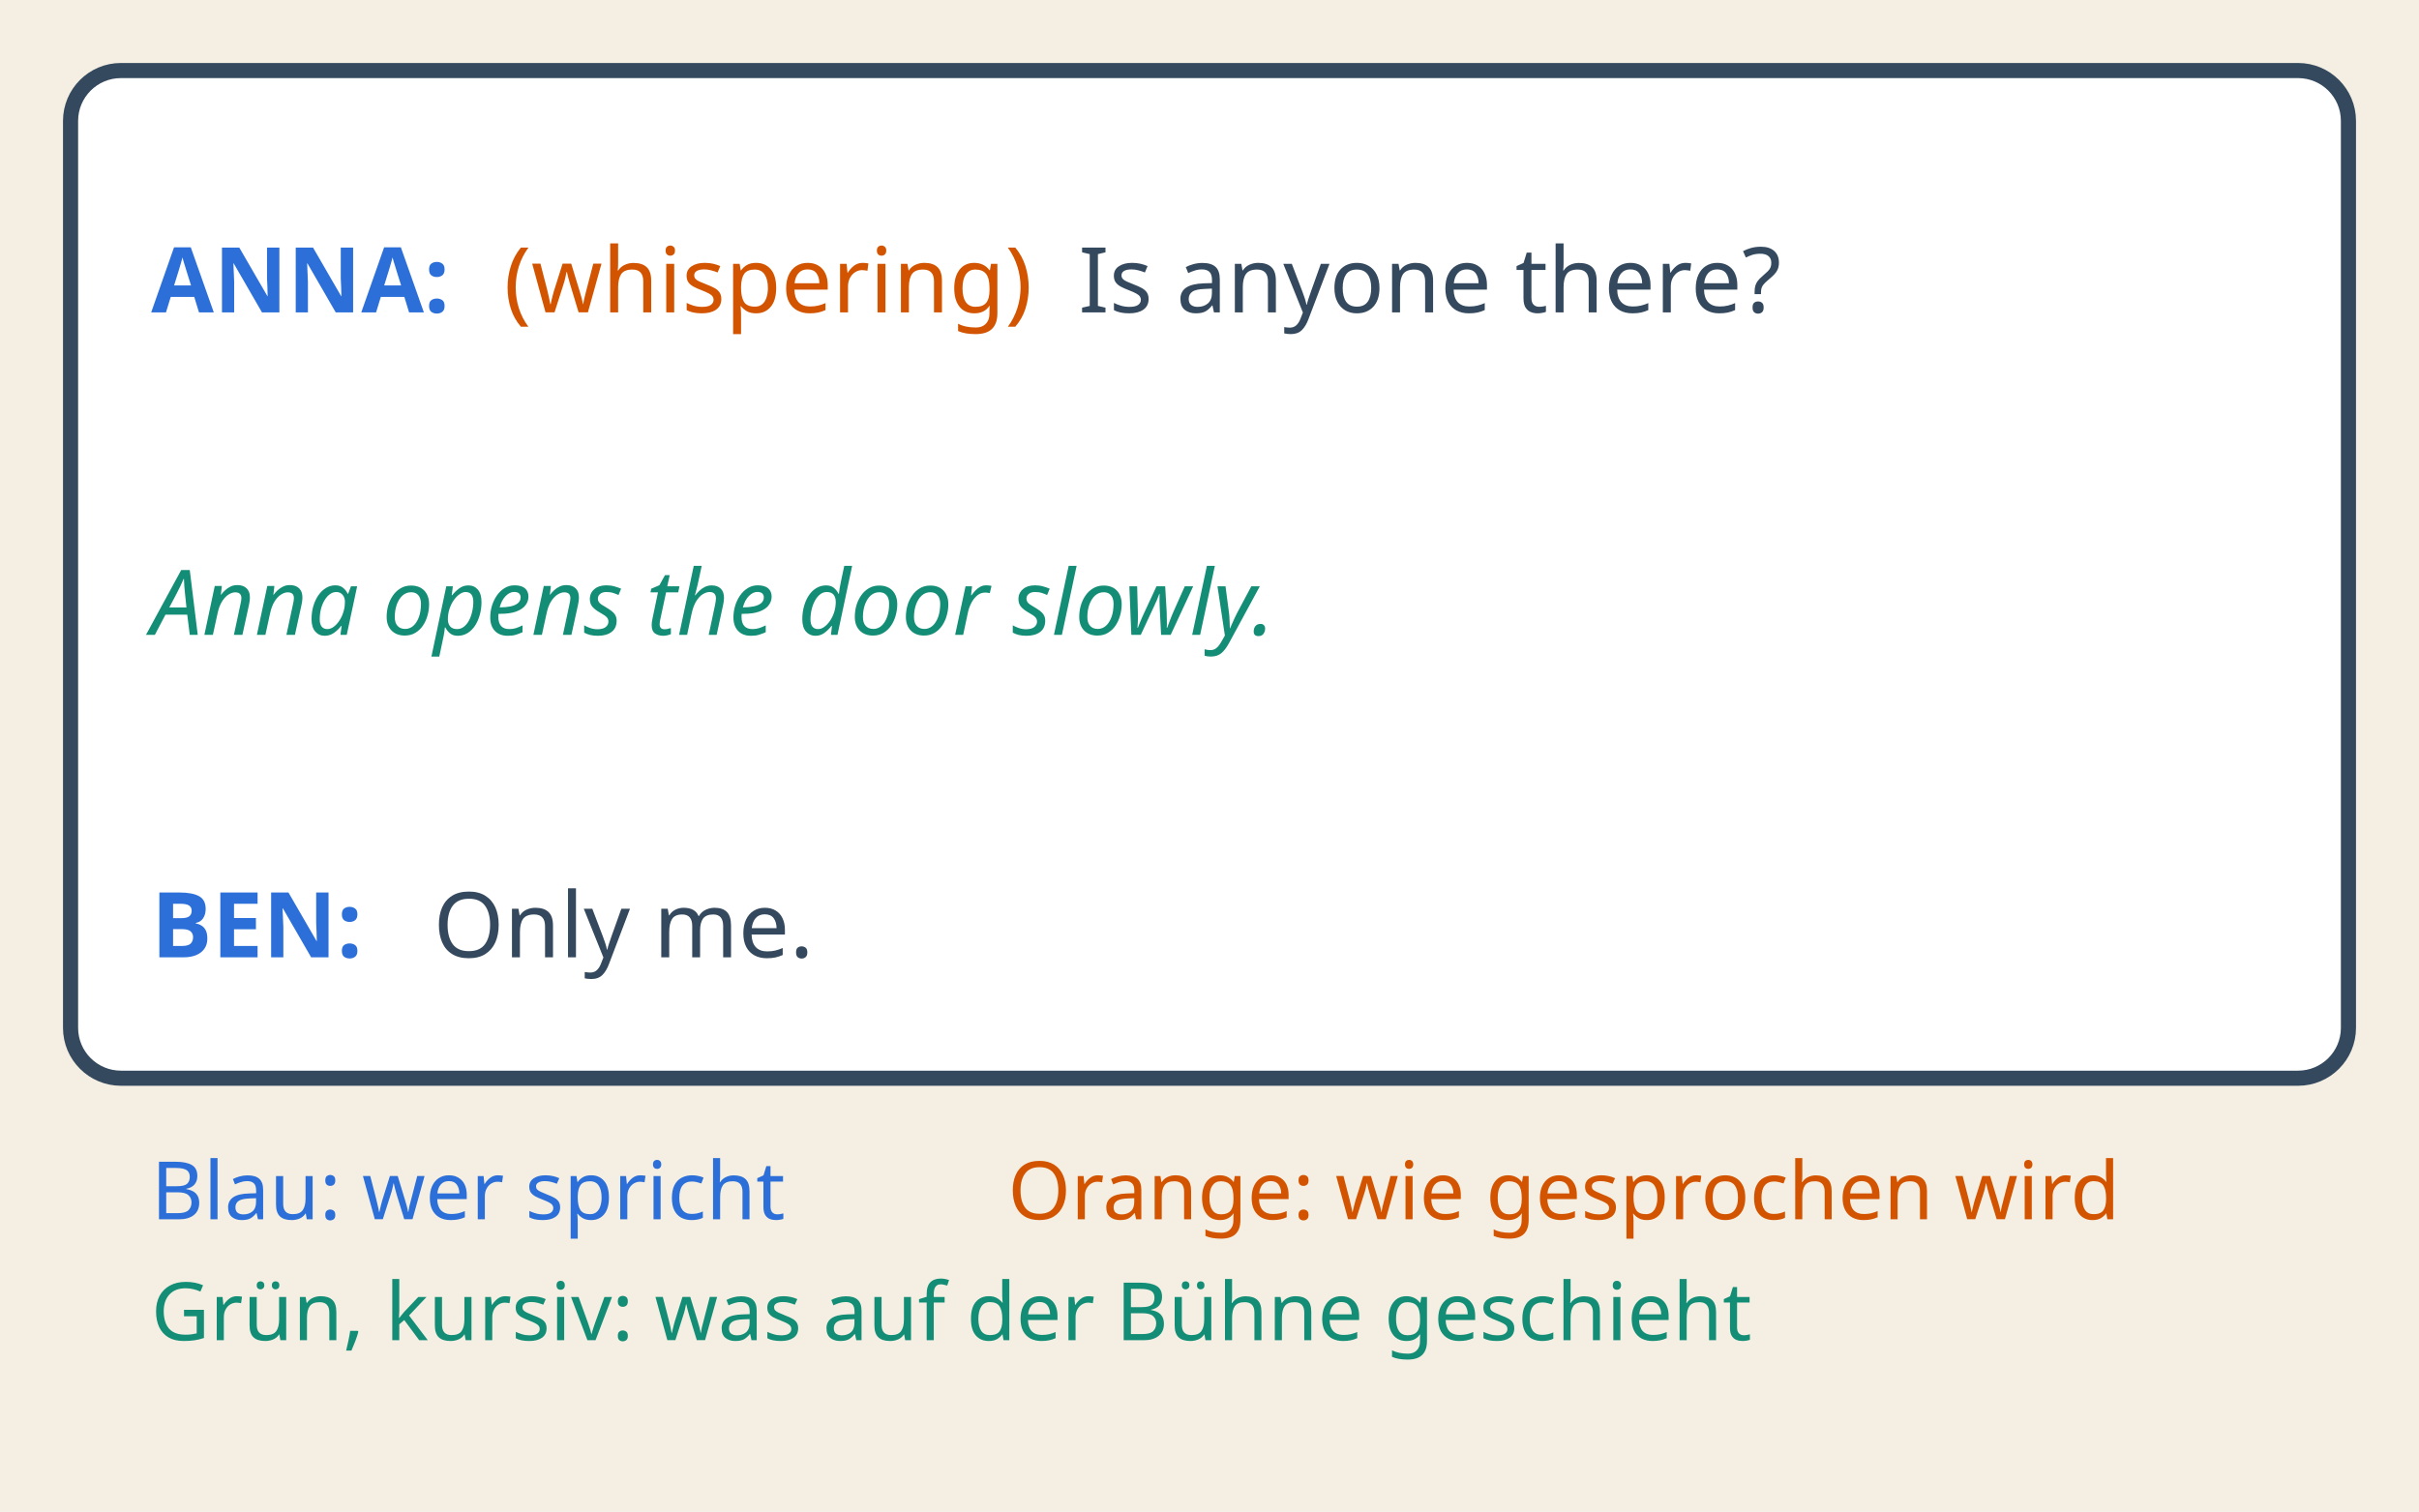
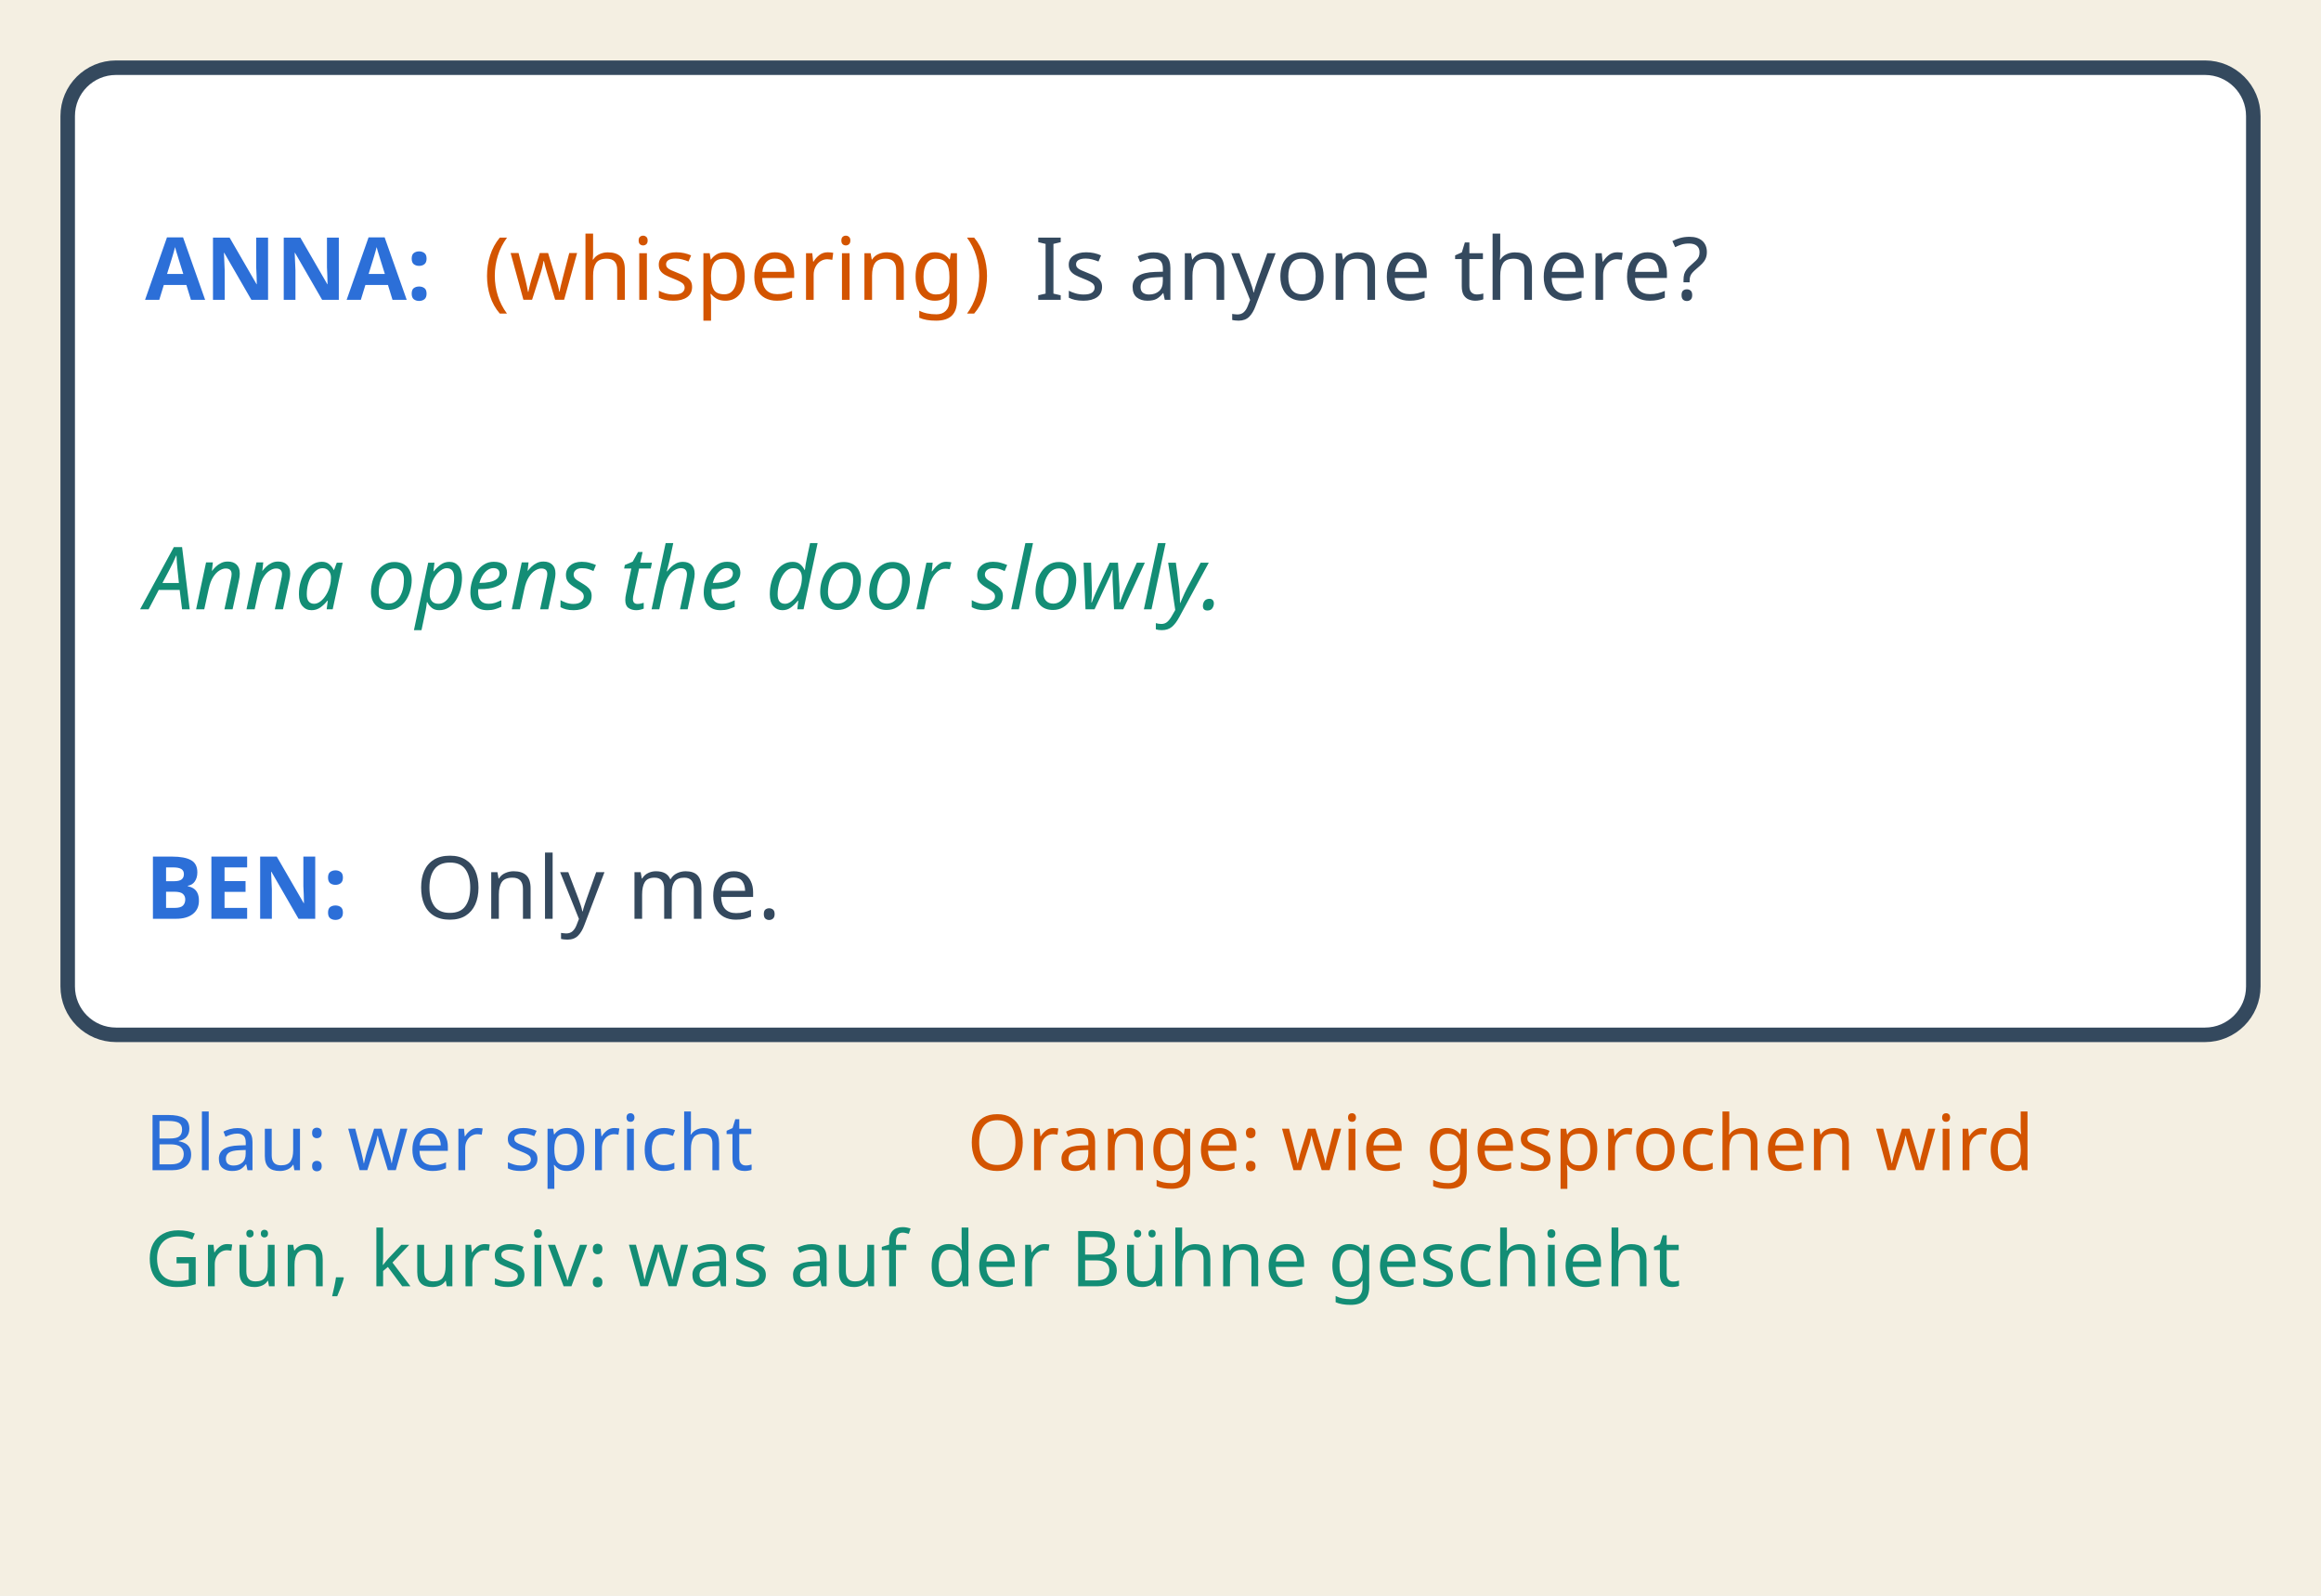
- <svg xmlns="http://www.w3.org/2000/svg" viewBox="0 0 480 300" role="img" font-family="sans-serif">
-   <rect width="480" height="300" fill="#f4efe2" />
+ <svg xmlns="http://www.w3.org/2000/svg" viewBox="0 0 480 330" role="img" font-family="sans-serif">
+   <rect width="480" height="330" fill="#f4efe2" />
  <rect x="14" y="14" width="452" height="200" rx="10" fill="#fff" stroke="#34495e" stroke-width="3" />
  <text x="30" y="62" font-size="18" font-weight="bold" fill="#2c6fd8">ANNA:</text>
  <text x="100" y="62" font-size="18" fill="#d35400">(whispering)</text>
  <text x="214" y="62" font-size="18" fill="#34495e">Is anyone there?</text>
  <text x="30" y="126" font-size="18" font-style="italic" fill="#138d75">Anna opens the door slowly.</text>
  <text x="30" y="190" font-size="18" font-weight="bold" fill="#2c6fd8">BEN:</text>
  <text x="86" y="190" font-size="18" fill="#34495e">Only me.</text>
  <text x="30" y="242" font-size="16" fill="#2c6fd8">Blau: wer spricht</text>
  <text x="200" y="242" font-size="16" fill="#d35400">Orange: wie gesprochen wird</text>
  <text x="30" y="266" font-size="16" fill="#138d75">Grün, kursiv: was auf der Bühne geschieht</text>
</svg>
